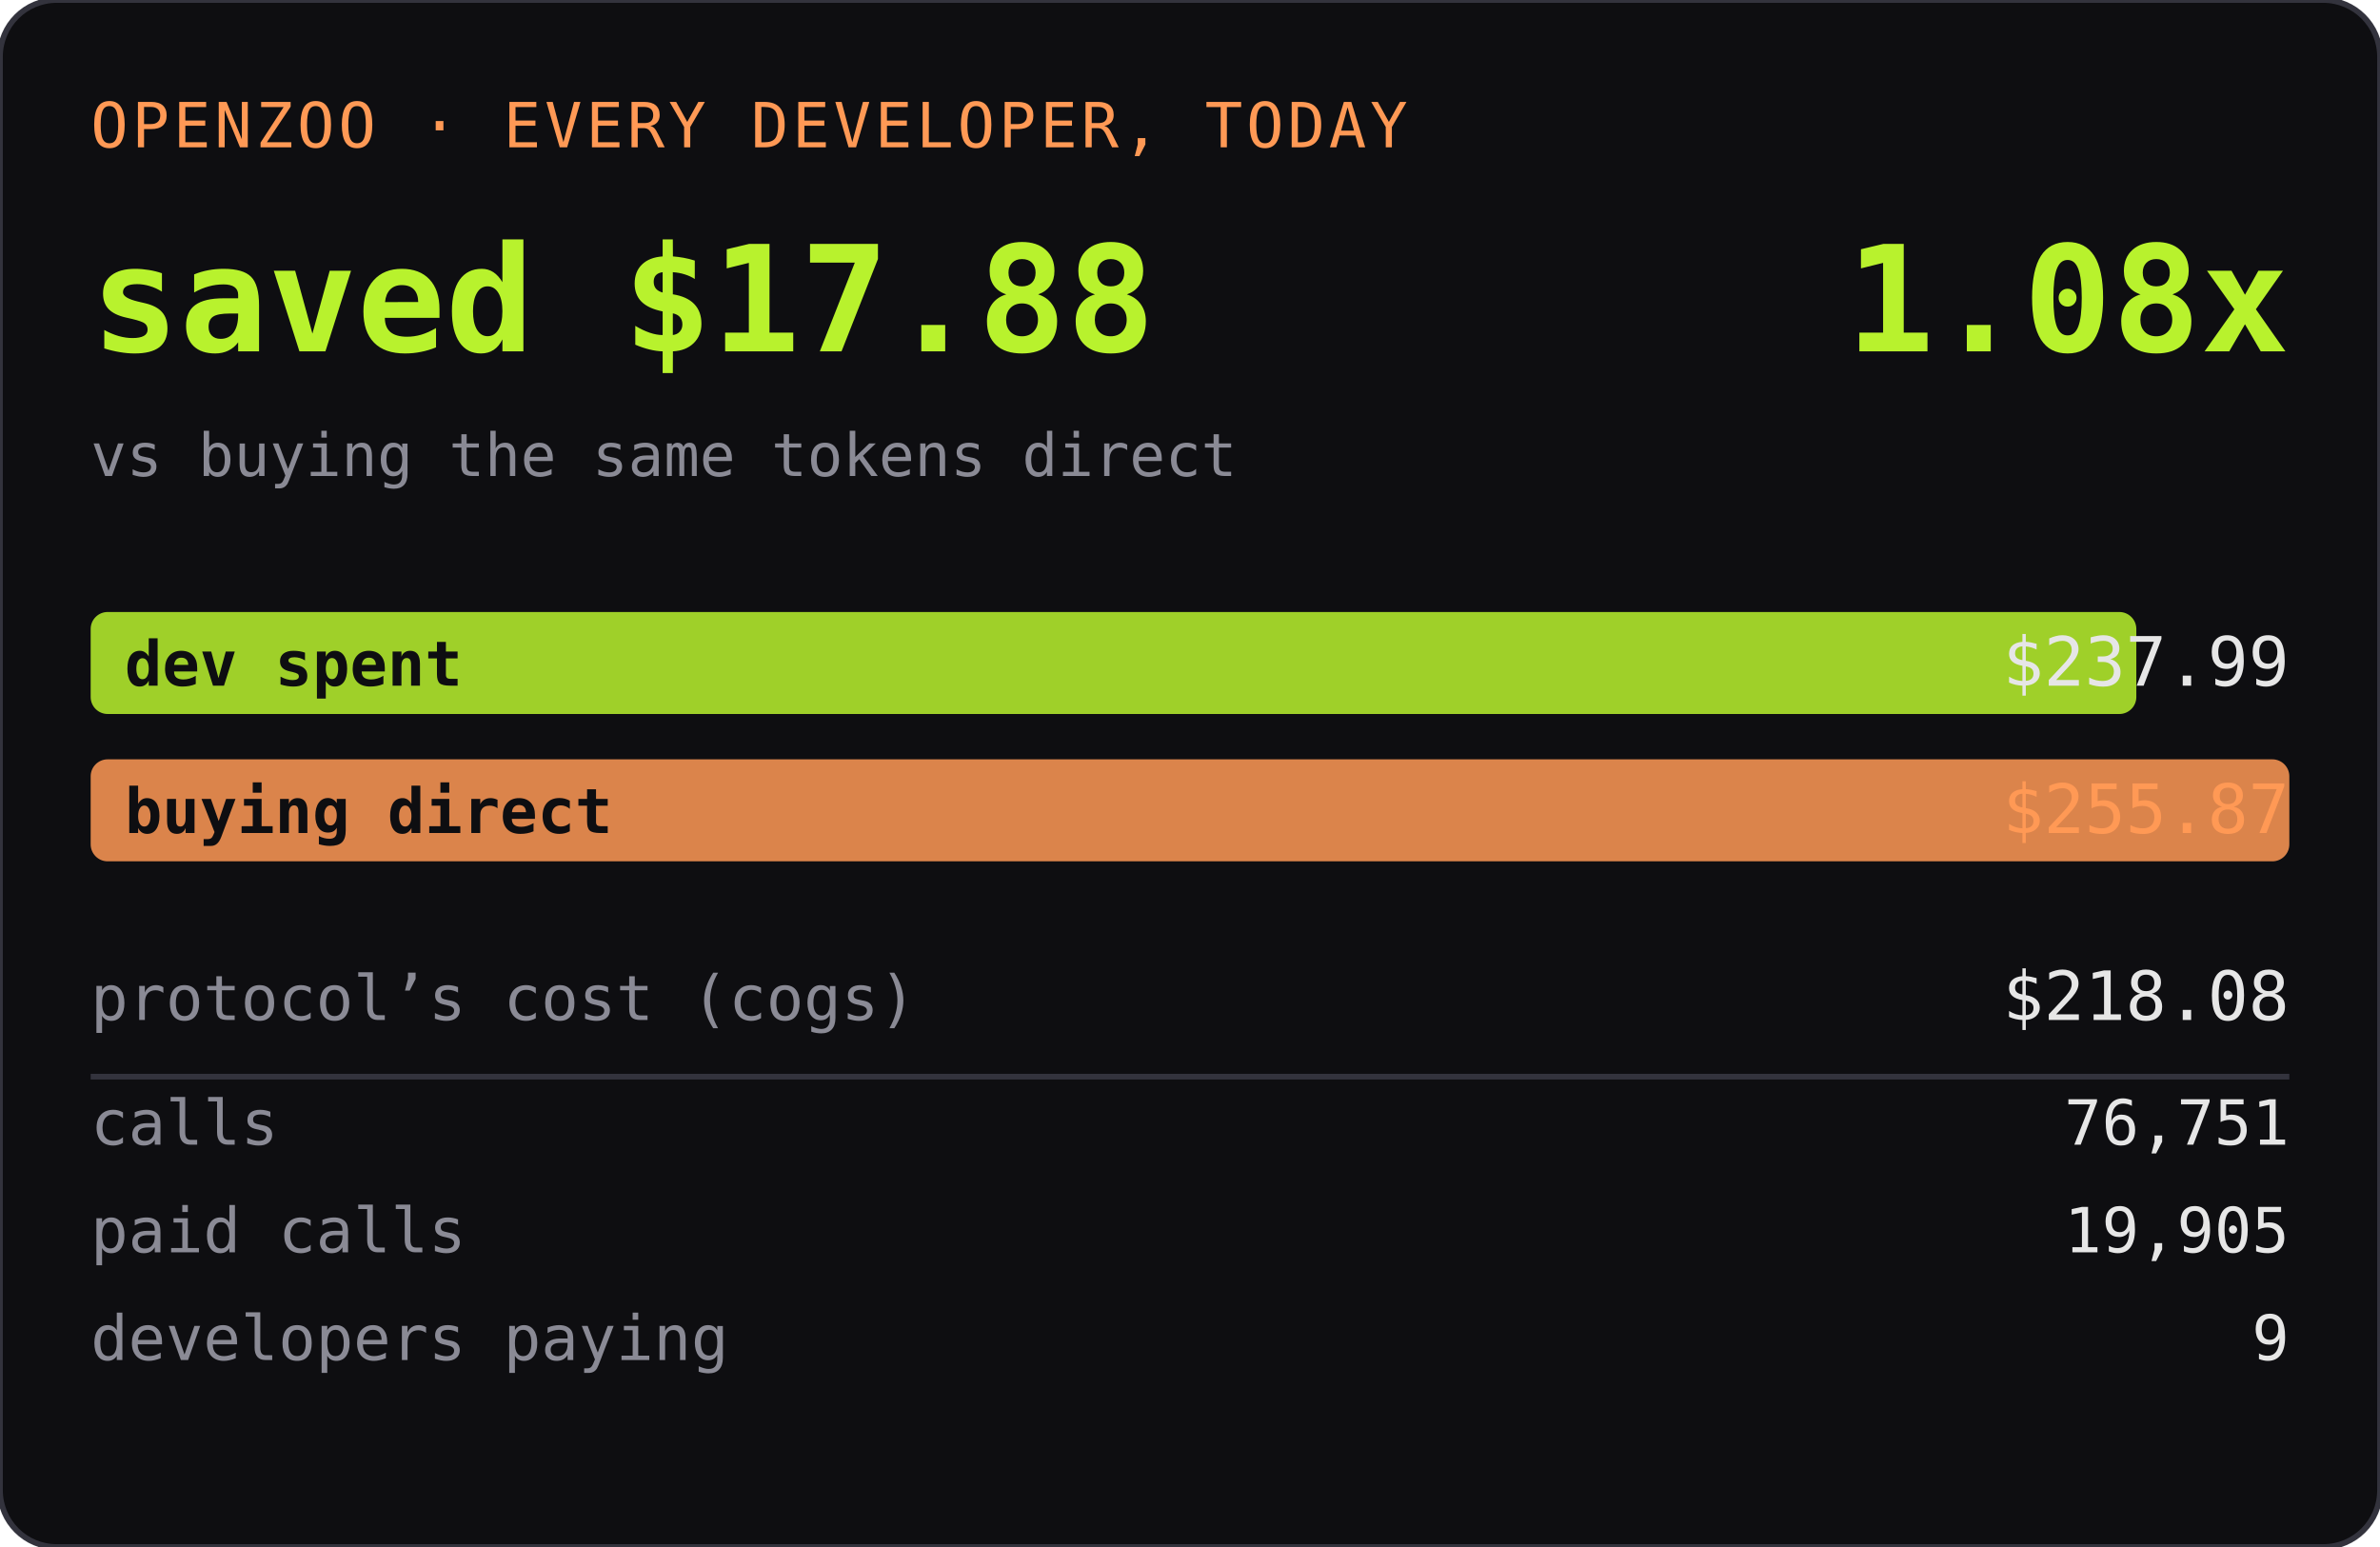
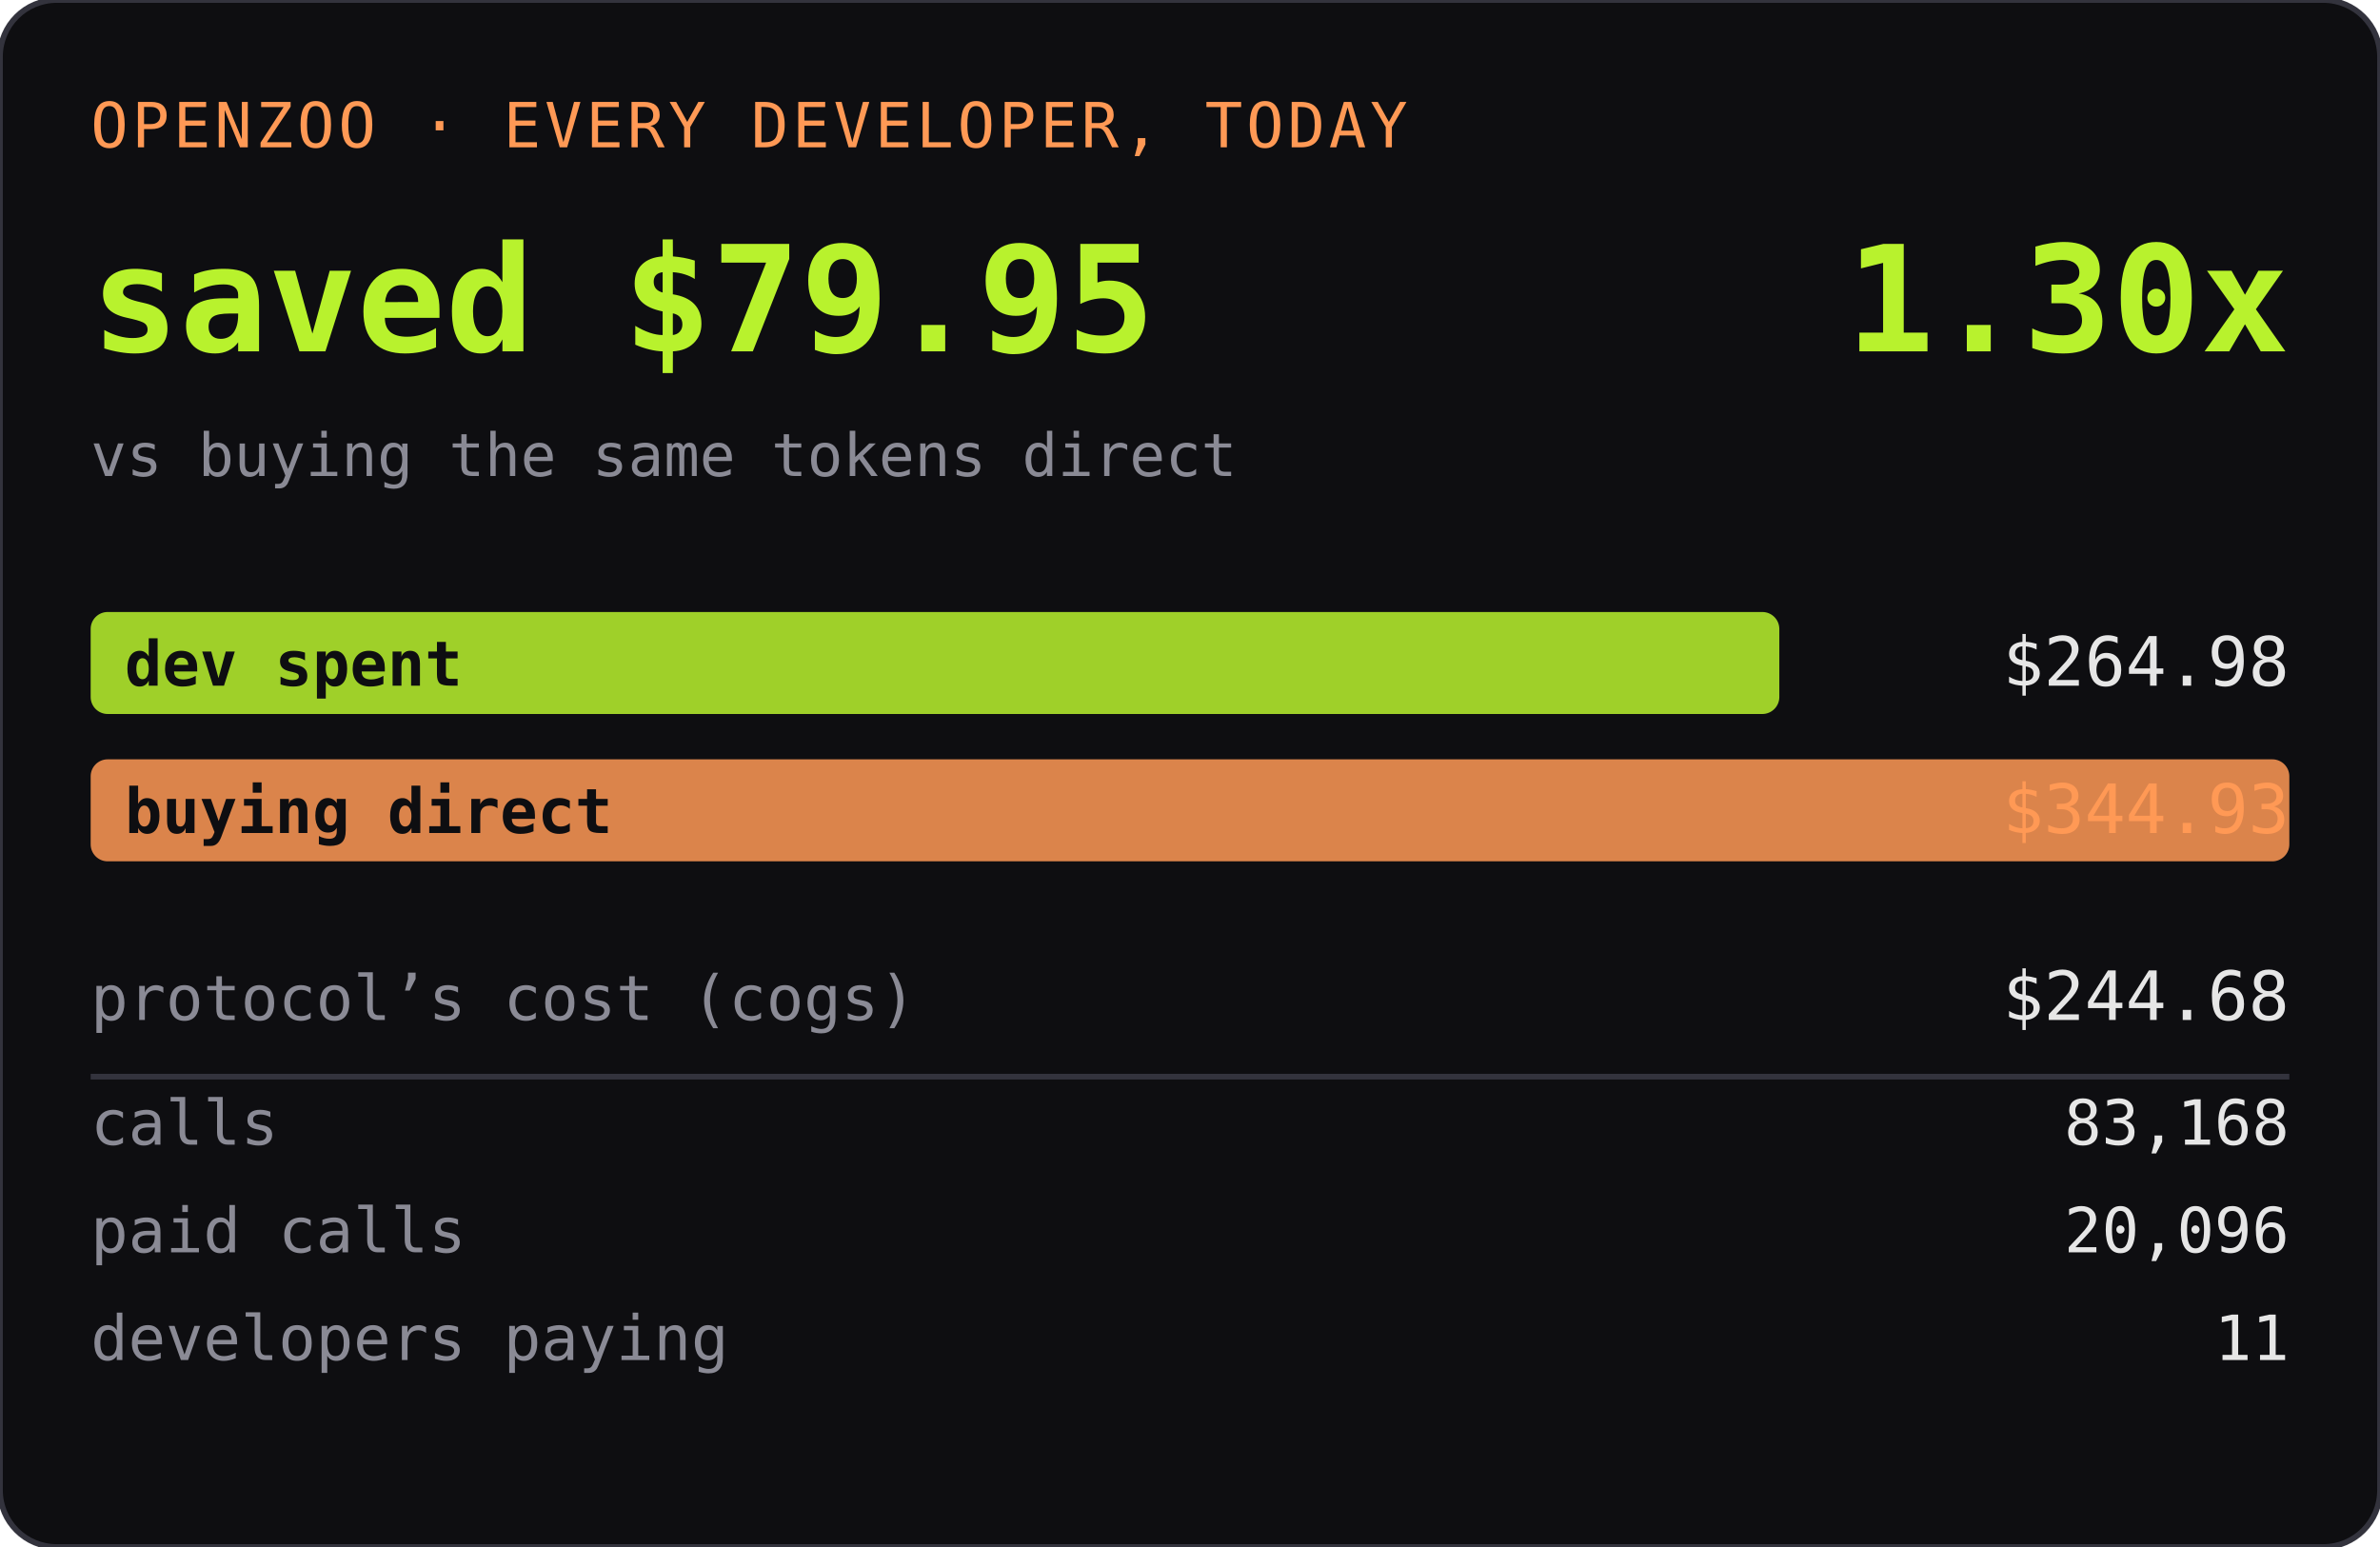
<svg xmlns="http://www.w3.org/2000/svg" width="420" height="273" role="img" aria-label="OPENZOO · EVERY DEVELOPER, TODAY">
  <rect width="420" height="273" rx="10" fill="#0e0e11" />
  <rect width="420" height="273" rx="10" fill="none" stroke="#33333d" />
  <text x="16" y="26" font-family="ui-monospace,SFMono-Regular,Menlo,monospace" font-size="11" fill="#ff9955" letter-spacing="0.06em">OPENZOO · EVERY DEVELOPER, TODAY</text>
-   <text x="16" y="62" font-family="ui-monospace,SFMono-Regular,Menlo,monospace" font-size="26" font-weight="600" fill="#b8f22d">saved $17.88</text>
-   <text x="404" y="62" text-anchor="end" font-family="ui-monospace,SFMono-Regular,Menlo,monospace" font-size="26" font-weight="600" fill="#b8f22d">1.08x</text>
+   <text x="16" y="62" font-family="ui-monospace,SFMono-Regular,Menlo,monospace" font-size="26" font-weight="600" fill="#b8f22d">saved $79.95</text>
+   <text x="404" y="62" text-anchor="end" font-family="ui-monospace,SFMono-Regular,Menlo,monospace" font-size="26" font-weight="600" fill="#b8f22d">1.30x</text>
  <text x="16" y="84" font-family="ui-monospace,SFMono-Regular,Menlo,monospace" font-size="10.5" fill="#8a8a95">vs buying the same tokens direct</text>
-   <rect x="16" y="108" width="361" height="18" rx="3" fill="#b8f22d" opacity="0.85" />
+   <rect x="16" y="108" width="298" height="18" rx="3" fill="#b8f22d" opacity="0.85" />
  <text x="22" y="121" font-family="ui-monospace,SFMono-Regular,Menlo,monospace" font-size="11" fill="#0e0e11" font-weight="600">dev spent</text>
-   <text x="404" y="121" text-anchor="end" font-family="ui-monospace,SFMono-Regular,Menlo,monospace" font-size="12" fill="#e6e6e6">$237.99</text>
+   <text x="404" y="121" text-anchor="end" font-family="ui-monospace,SFMono-Regular,Menlo,monospace" font-size="12" fill="#e6e6e6">$264.98</text>
  <rect x="16" y="134" width="388" height="18" rx="3" fill="#ff9955" opacity="0.85" />
  <text x="22" y="147" font-family="ui-monospace,SFMono-Regular,Menlo,monospace" font-size="11" fill="#0e0e11" font-weight="600">buying direct</text>
-   <text x="404" y="147" text-anchor="end" font-family="ui-monospace,SFMono-Regular,Menlo,monospace" font-size="12" fill="#ff9955">$255.87</text>
+   <text x="404" y="147" text-anchor="end" font-family="ui-monospace,SFMono-Regular,Menlo,monospace" font-size="12" fill="#ff9955">$344.93</text>
  <text x="16" y="180" font-family="ui-monospace,SFMono-Regular,Menlo,monospace" font-size="11" fill="#8a8a95">protocol’s cost (cogs)</text>
-   <text x="404" y="180" text-anchor="end" font-family="ui-monospace,SFMono-Regular,Menlo,monospace" font-size="12" fill="#e6e6e6">$218.08</text>
+   <text x="404" y="180" text-anchor="end" font-family="ui-monospace,SFMono-Regular,Menlo,monospace" font-size="12" fill="#e6e6e6">$244.68</text>
  <line x1="16" y1="190" x2="404" y2="190" stroke="#33333d" />
  <text x="16" y="202" font-family="ui-monospace,SFMono-Regular,Menlo,monospace" font-size="11" fill="#8a8a95">calls</text>
-   <text x="404" y="202" text-anchor="end" font-family="ui-monospace,SFMono-Regular,Menlo,monospace" font-size="11" fill="#e6e6e6">76,751</text>
+   <text x="404" y="202" text-anchor="end" font-family="ui-monospace,SFMono-Regular,Menlo,monospace" font-size="11" fill="#e6e6e6">83,168</text>
  <text x="16" y="221" font-family="ui-monospace,SFMono-Regular,Menlo,monospace" font-size="11" fill="#8a8a95">paid calls</text>
-   <text x="404" y="221" text-anchor="end" font-family="ui-monospace,SFMono-Regular,Menlo,monospace" font-size="11" fill="#e6e6e6">19,905</text>
+   <text x="404" y="221" text-anchor="end" font-family="ui-monospace,SFMono-Regular,Menlo,monospace" font-size="11" fill="#e6e6e6">20,096</text>
  <text x="16" y="240" font-family="ui-monospace,SFMono-Regular,Menlo,monospace" font-size="11" fill="#8a8a95">developers paying</text>
-   <text x="404" y="240" text-anchor="end" font-family="ui-monospace,SFMono-Regular,Menlo,monospace" font-size="11" fill="#e6e6e6">9</text>
+   <text x="404" y="240" text-anchor="end" font-family="ui-monospace,SFMono-Regular,Menlo,monospace" font-size="11" fill="#e6e6e6">11</text>
</svg>
